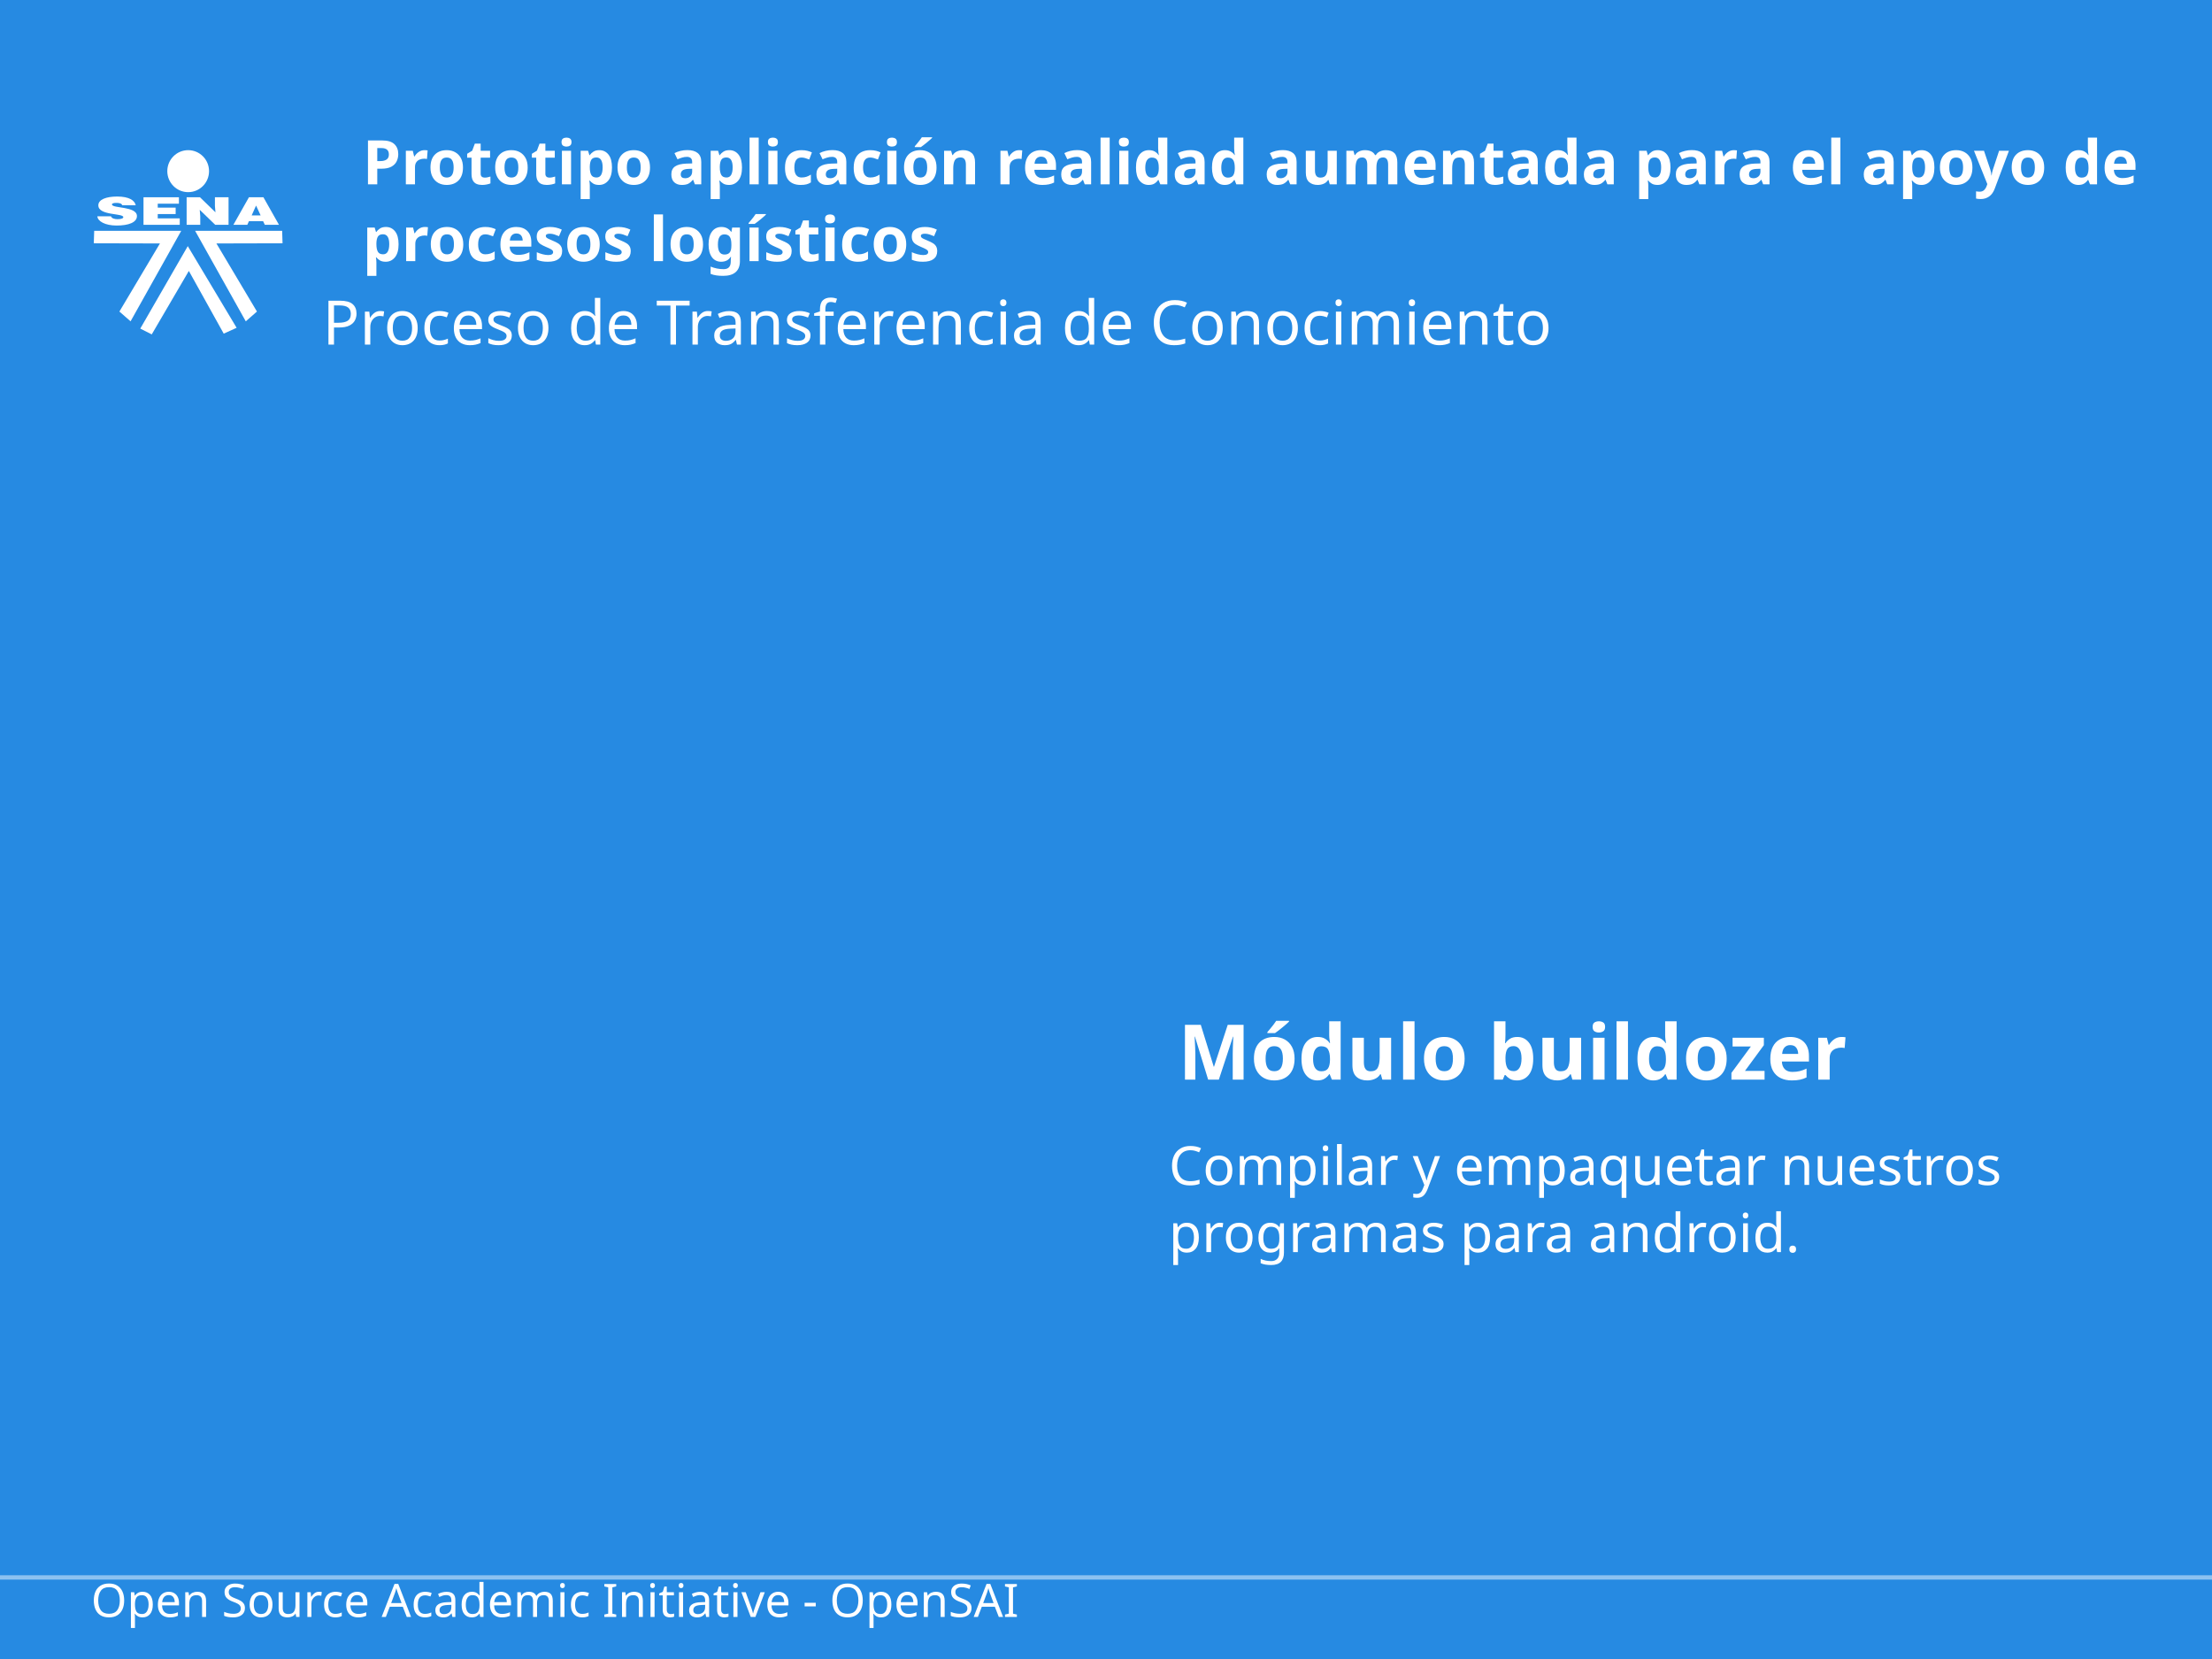
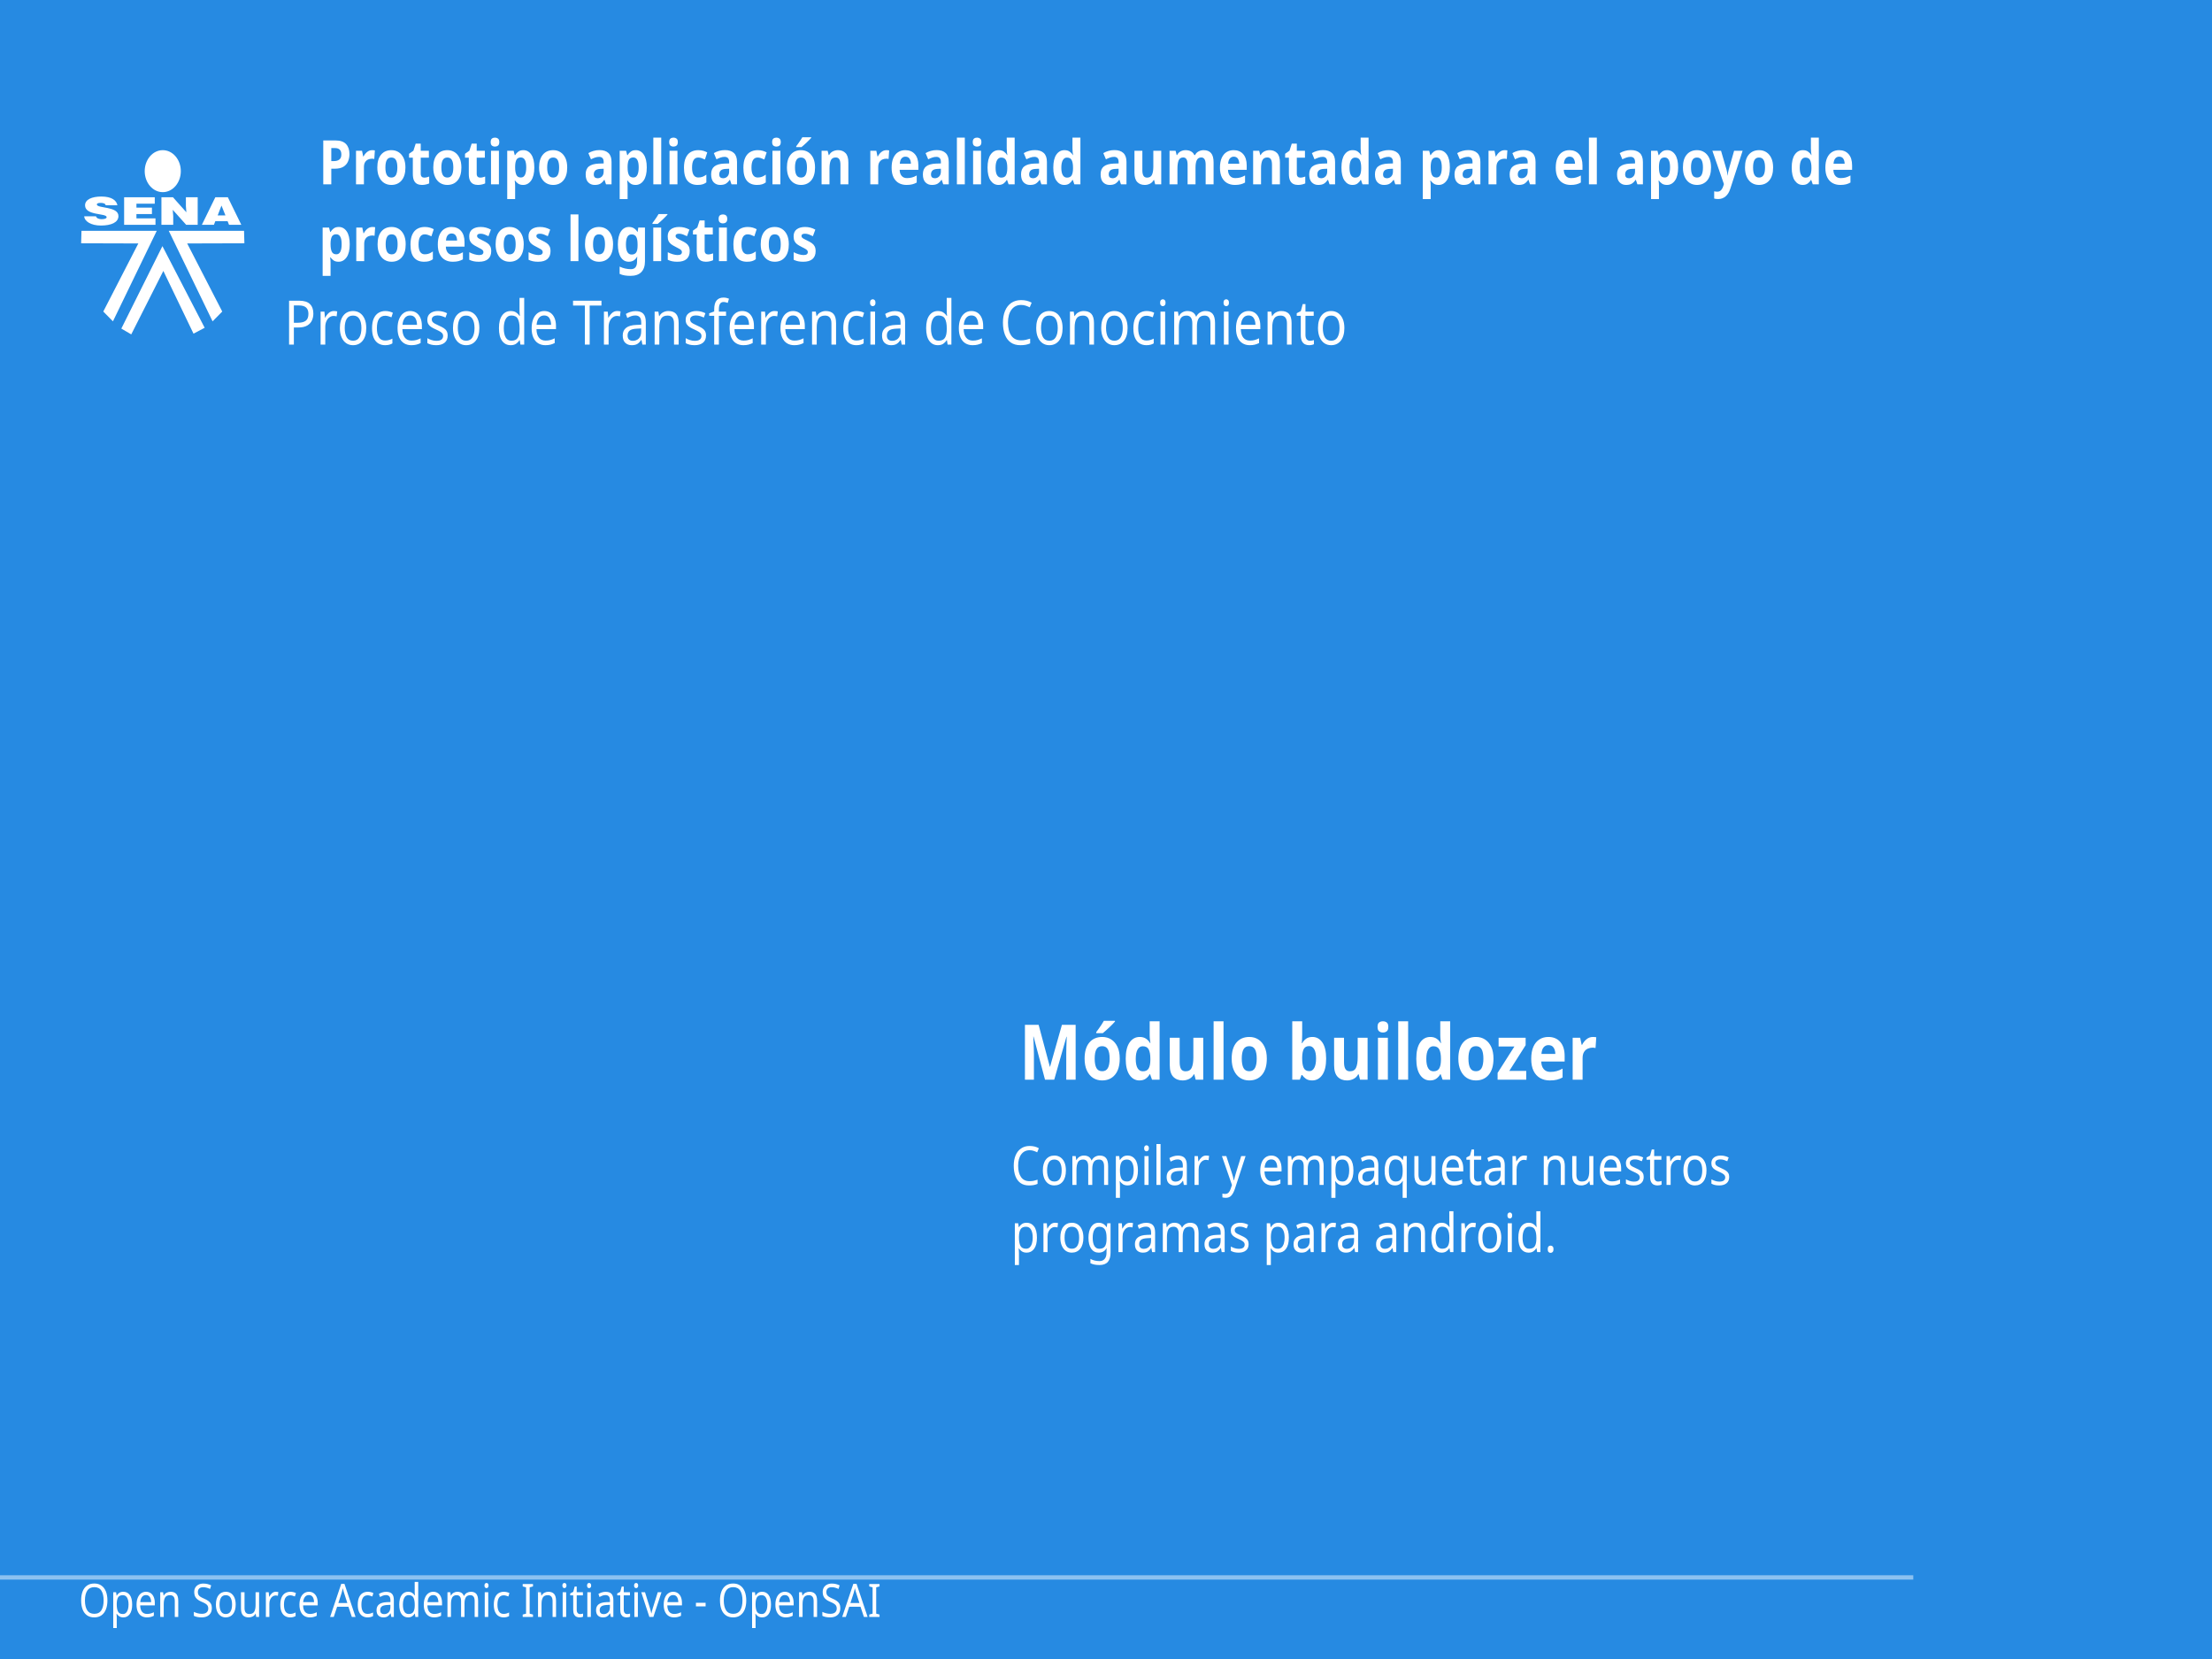
<svg xmlns="http://www.w3.org/2000/svg" xmlns:xlink="http://www.w3.org/1999/xlink" height="1152" id="svg2383" version="1.0" width="1536" viewBox="0 0 1440 1080">
  <defs id="defs2385">
    <linearGradient id="linearGradient3190">
      <stop id="stop3192" offset="0" style="stop-color:#324da7;stop-opacity:1" />
      <stop id="stop3194" offset="1" style="stop-color:#324da7;stop-opacity:0;" />
    </linearGradient>
    <linearGradient id="linearGradient3267">
      <stop id="stop3269" offset="0" style="stop-color:#0000ff;stop-opacity:0" />
      <stop id="stop3275" offset="0.488" style="stop-color:#ffffff;stop-opacity:1" />
      <stop id="stop3271" offset="1" style="stop-color:#0000ff;stop-opacity:0;" />
    </linearGradient>
    <linearGradient gradientTransform="matrix(0.4475832,0,0,1.159409,-317.7284,-354.2385)" gradientUnits="userSpaceOnUse" id="linearGradient3273" x1="333.266" x2="1668.856" xlink:href="#linearGradient3267" y1="671.267" y2="671.267" />
    <linearGradient gradientTransform="matrix(0.4475832,0,0,1.159409,-317.7285,-255.9335)" gradientUnits="userSpaceOnUse" id="linearGradient3463" x1="333.266" x2="1668.856" xlink:href="#linearGradient3267" y1="671.267" y2="671.267" />
    <linearGradient gradientTransform="translate(-480.0017)" gradientUnits="userSpaceOnUse" id="linearGradient3196" x1="1917.672" x2="1622.826" xlink:href="#linearGradient3190" y1="542.599" y2="542.599" />
    <linearGradient gradientTransform="matrix(-1,0,0,1,1920.003,0.0777)" gradientUnits="userSpaceOnUse" id="linearGradient3200" x1="1917.672" x2="1622.826" xlink:href="#linearGradient3190" y1="542.599" y2="542.599" />
    <linearGradient gradientTransform="matrix(-1,0,0,1,1920.003,0.0777)" gradientUnits="userSpaceOnUse" id="linearGradient2439" x1="1917.672" x2="1622.826" xlink:href="#linearGradient3190" y1="542.599" y2="542.599" />
    <linearGradient gradientTransform="translate(-480.0017)" gradientUnits="userSpaceOnUse" id="linearGradient2437" x1="1917.672" x2="1622.826" xlink:href="#linearGradient3190" y1="542.599" y2="542.599" />
    <linearGradient gradientTransform="matrix(0.4475832,0,0,1.159409,-317.7285,-255.9335)" gradientUnits="userSpaceOnUse" id="linearGradient2435" x1="333.266" x2="1668.856" xlink:href="#linearGradient3267" y1="671.267" y2="671.267" />
    <linearGradient gradientTransform="matrix(0.4475832,0,0,1.159409,-317.7284,-354.2385)" gradientUnits="userSpaceOnUse" id="linearGradient2433" x1="333.266" x2="1668.856" xlink:href="#linearGradient3267" y1="671.267" y2="671.267" />
    <linearGradient id="linearGradient3248">
      <stop id="stop3250" offset="0" style="stop-color:#33c0cf;stop-opacity:1;" />
      <stop id="stop3252" offset="1" style="stop-color:#33c0cf;stop-opacity:0;" />
    </linearGradient>
    <linearGradient id="linearGradient3134">
      <stop id="stop3136" offset="0" style="stop-color:#33bfcf;stop-opacity:1;" />
      <stop id="stop3138" offset="1" style="stop-color:#33bfcf;stop-opacity:0;" />
    </linearGradient>
    <linearGradient gradientTransform="matrix(23.79352,0,0,0.9705387,379.9114,12.2879)" gradientUnits="userSpaceOnUse" y2="320.617" x2="-7.071" y1="416.076" x1="-6.566" id="linearGradient3042-2" xlink:href="#linearGradient3134" />
    <linearGradient gradientUnits="userSpaceOnUse" y2="-1.185" x2="64.081" y1="70.977" x1="-52.988" id="linearGradient3254" xlink:href="#linearGradient3248" />
    <linearGradient y2="363.779" x2="-1.885" y1="452.533" x1="15.067" gradientTransform="matrix(4.887721,0,0,0.7001744,255.6428,312.4339)" gradientUnits="userSpaceOnUse" id="linearGradient3393-8" xlink:href="#linearGradient3134" />
  </defs>
  <g id="layer2">
-     <rect id="rect3951" width="1440" height="1080" x="-1.1368684e-13" y="1.1368684e-13" style="fill:#268ae2;fill-opacity:1;stroke-width:0.715" />
-     <rect style="opacity:0.469;fill:#ffffff;fill-opacity:1;stroke:none;stroke-width:1.235" id="rect3113" width="1440" height="2.828" x="0" y="1025.488" />
-     <text xml:space="preserve" style="font-style:normal;font-weight:normal;line-height:0%;font-family:sans-serif;letter-spacing:0px;word-spacing:0px;fill:#ffffff;fill-opacity:1;stroke:none;stroke-width:2.982" x="59.245" y="982.498" id="text3000-1-36">
-       <tspan x="59.245" y="982.498" style="font-style:normal;font-variant:normal;font-weight:normal;font-stretch:normal;font-size:119.298px;line-height:1.25;font-family:sans-serif;-inkscape-font-specification:Sans;text-align:start;text-anchor:start;fill:#ffffff;stroke-width:2.982" id="tspan3921-5"> </tspan>
-       <tspan x="59.245" y="1052.613" style="font-style:normal;font-variant:normal;font-weight:normal;font-stretch:normal;font-size:30px;line-height:1.25;font-family:Sawasdee;-inkscape-font-specification:'Sawasdee, Normal';font-variant-ligatures:normal;font-variant-caps:normal;font-variant-numeric:normal;font-feature-settings:normal;text-align:start;writing-mode:lr-tb;text-anchor:start;fill:#ffffff;stroke-width:2.982" id="tspan3223-3">Open Source Academic Initiative - OpenSAI</tspan>
+     <rect id="rect3951" width="1446.215" height="1080" x="-1.1368684e-13" y="1.1368684e-13" style="fill:#268ae2;fill-opacity:1;stroke-width:0.717" />
+     <rect style="opacity:0.469;fill:#ffffff;fill-opacity:1;stroke:none;stroke-width:1.148" id="rect3113" width="1245.529" height="2.828" x="-1.5353297e-14" y="1025.488" />
+     <text xml:space="preserve" style="font-style:normal;font-weight:normal;font-size:11.16px;line-height:0%;font-family:sans-serif;letter-spacing:0px;word-spacing:0px;fill:#ffffff;fill-opacity:1;stroke:none;stroke-width:2.774" x="55.099" y="913.75" id="text3000-1-36" transform="scale(0.9300274,1.075237)">
+       <tspan x="55.099" y="913.75" style="font-style:normal;font-variant:normal;font-weight:normal;font-stretch:normal;font-size:110.95px;line-height:1.25;font-family:sans-serif;-inkscape-font-specification:Sans;text-align:start;text-anchor:start;fill:#ffffff;stroke-width:2.774" id="tspan3921-5"> </tspan>
+       <tspan x="55.099" y="978.959" style="font-style:normal;font-variant:normal;font-weight:normal;font-stretch:normal;font-size:27.901px;line-height:1.25;font-family:Sawasdee;-inkscape-font-specification:'Sawasdee, Normal';font-variant-ligatures:normal;font-variant-caps:normal;font-variant-numeric:normal;font-feature-settings:normal;text-align:start;writing-mode:lr-tb;text-anchor:start;fill:#ffffff;stroke-width:2.774" id="tspan3223-3">Open Source Academic Initiative - OpenSAI</tspan>
    </text>
-     <g id="g352" transform="translate(36.04733,-33.91747)">
-       <g id="g371">
+     <g id="g352" transform="matrix(0.864951,0,0,1,31.17918,-33.91747)">
+       <g id="g371" transform="translate(3.75)">
        <text xml:space="preserve" style="font-style:normal;font-weight:normal;line-height:0%;font-family:sans-serif;letter-spacing:0px;word-spacing:0px;fill:#000000;fill-opacity:1;stroke:none;stroke-width:1" x="199.91" y="153.903" id="text3000-1">
          <tspan id="tspan359" x="199.91" y="153.903" style="font-style:normal;font-variant:normal;font-weight:bold;font-stretch:normal;font-size:40px;line-height:1.25;font-family:Sawasdee;-inkscape-font-specification:'Sawasdee, Bold';font-variant-ligatures:normal;font-variant-caps:normal;font-variant-numeric:normal;font-feature-settings:normal;text-align:start;writing-mode:lr-tb;text-anchor:start;fill:#ffffff;stroke-width:1">Prototipo aplicación realidad aumentada para el apoyo de </tspan>
          <tspan id="tspan363" x="199.91" y="203.903" style="font-style:normal;font-variant:normal;font-weight:bold;font-stretch:normal;font-size:40px;line-height:1.25;font-family:Sawasdee;-inkscape-font-specification:'Sawasdee, Bold';font-variant-ligatures:normal;font-variant-caps:normal;font-variant-numeric:normal;font-feature-settings:normal;text-align:start;writing-mode:lr-tb;text-anchor:start;fill:#ffffff;stroke-width:1">procesos logísticos</tspan>
          <tspan x="199.91" y="253.903" style="font-style:normal;font-variant:normal;font-weight:normal;font-stretch:normal;font-size:40px;line-height:1.25;font-family:sans-serif;-inkscape-font-specification:Sans;text-align:start;text-anchor:start;fill:#ffffff;stroke-width:1" id="tspan3223"> </tspan>
        </text>
        <text xml:space="preserve" style="font-style:normal;font-weight:normal;line-height:0%;font-family:sans-serif;letter-spacing:0px;word-spacing:0px;fill:#000000;fill-opacity:1;stroke:none;stroke-width:1" x="588.074" y="258.237" id="text3000">
          <tspan x="588.074" y="258.237" style="font-style:normal;font-variant:normal;font-weight:normal;font-stretch:normal;font-size:40px;line-height:1.25;font-family:Sawasdee;-inkscape-font-specification:'Sawasdee, Normal';font-variant-ligatures:normal;font-variant-caps:normal;font-variant-numeric:normal;font-feature-settings:normal;text-align:center;writing-mode:lr-tb;text-anchor:middle;fill:#ffffff;stroke-width:1" id="tspan3088">Proceso de Transferencia de Conocimiento</tspan>
        </text>
      </g>
      <g id="g208" transform="translate(-63.67159,75.23768)">
        <g style="fill:#ffffff;fill-rule:evenodd" id="g3919" transform="matrix(1.25,0,0,1.25,87.59485,52.97106)">
          <g style="fill:#ffffff" transform="matrix(0.8843404,0,0,0.8897222,-102.2247,-597.4297)" id="g4">
            <g style="fill:#ffffff" id="g6">
              <path id="path8" d="m 184.451,686.881 c 0,6.789 -5.503,12.291 -12.291,12.291 -6.788,0 -12.291,-5.502 -12.291,-12.291 0,-6.787 5.503,-12.29 12.291,-12.29 6.788,0 12.291,5.503 12.291,12.29 z" style="fill:#ffffff;stroke:none" />
              <g style="fill:#ffffff" id="g10">
                <path id="path12" d="m 133.317,706.844 c -0.142,-0.56 -0.604,-0.896 -1.208,-1.098 -0.603,-0.201 -1.35,-0.291 -2.167,-0.291 -1.847,0 -2.664,0.336 -2.664,0.919 0,2.418 14.706,0.918 14.706,6.786 0,3.74 -4.938,5.554 -11.97,5.554 -6.749,0 -11.155,-2.486 -11.332,-5.397 h 8.028 c 0.178,0.582 0.675,1.007 1.385,1.276 0.675,0.269 1.563,0.403 2.38,0.403 2.096,0 3.481,-0.425 3.481,-1.187 0,-2.441 -14.705,-0.761 -14.705,-6.92 0,-3.427 4.688,-5.152 11.082,-5.152 7.105,0 10.337,2.285 10.941,5.107 z" style="fill:#ffffff;stroke:none" />
                <path id="path14" d="m 145.856,718.289 v -16.126 h 20.852 v 3.762 h -12.469 v 2.308 h 10.55 v 3.762 h -10.55 v 2.531 h 12.966 v 3.763 z" style="fill:#ffffff;stroke:none" />
                <path id="path16" d="m 188.233,710.965 -0.319,-3.673 v -5.129 h 8.027 v 16.126 h -7.85 l -9.129,-8.78 0.32,3.673 v 5.107 h -8.029 v -16.126 h 7.851 z" style="fill:#ffffff;stroke:none" />
                <path id="path18" d="m 198.783,718.289 9.165,-16.126 h 8.525 l 9.165,16.126 h -8.348 l -0.995,-2.128 h -8.347 l -0.96,2.128 z m 13.357,-11.266 -2.594,5.778 h 5.293 z" style="fill:#ffffff;stroke:none" />
              </g>
              <g style="fill:#ffffff" id="g20">
                <path id="path22" d="m 227.501,721.801 h -51.254 l 29.834,52.983 6.578,-5.728 -23.866,-39.857 38.946,-0.096 z" style="fill:#ffffff;stroke:none" />
                <path id="path24" d="m 116.819,721.801 h 51.254 l -29.834,52.983 -6.578,-5.728 23.866,-39.857 -38.946,-0.096 z" style="fill:#ffffff;stroke:none" />
                <path id="path26" d="m 143.949,779.036 27.975,-48.268 28.767,47.795 -7.596,3.429 -20.536,-36.71 -21.856,37.148 z" style="fill:#ffffff;stroke:none" />
              </g>
            </g>
          </g>
        </g>
      </g>
    </g>
  </g>
  <g id="layer1" transform="translate(0.0019328)">
-     <text xml:space="preserve" style="font-style:normal;font-weight:normal;line-height:0%;font-family:sans-serif;letter-spacing:0px;word-spacing:0px;fill:#000000;fill-opacity:1;stroke:none" x="753.906" y="702.853" id="text3000-7">
-       <tspan x="753.906" y="702.853" style="font-style:normal;font-variant:normal;font-weight:bold;font-stretch:normal;font-size:50px;line-height:1.25;font-family:Sawasdee;-inkscape-font-specification:'Sawasdee Bold';text-align:start;text-anchor:start;fill:#ffffff" id="tspan3084"> Módulo buildozer </tspan>
+     <text xml:space="preserve" style="font-style:normal;font-weight:normal;font-size:11.16px;line-height:0%;font-family:sans-serif;letter-spacing:0px;word-spacing:0px;fill:#000000;fill-opacity:1;stroke:none;stroke-width:0.93" x="701.153" y="653.673" id="text3000-7" transform="scale(0.9300274,1.075237)">
+       <tspan x="701.153" y="653.673" style="font-style:normal;font-variant:normal;font-weight:bold;font-stretch:normal;font-size:46.501px;line-height:1.25;font-family:Sawasdee;-inkscape-font-specification:'Sawasdee Bold';text-align:start;text-anchor:start;fill:#ffffff;stroke-width:0.93" id="tspan3084"> Módulo buildozer </tspan>
    </text>
-     <g id="g3398">
+     <g id="g3398" transform="matrix(0.864951,0,0,1,-2.6102277e-4,0)">
      <text id="text3000-7-83" y="728.715" x="760.838" style="font-style:normal;font-weight:normal;line-height:0%;font-family:sans-serif;letter-spacing:0px;word-spacing:0px;fill:#ffffff;fill-opacity:1;stroke:none;stroke-width:1" xml:space="preserve">
        <tspan id="tspan3088-4-1" style="font-style:normal;font-variant:normal;font-weight:normal;font-stretch:normal;font-size:32px;line-height:1.25;font-family:sans-serif;-inkscape-font-specification:Sans;text-align:start;text-anchor:start;fill:#ffffff;stroke-width:1" y="728.715" x="760.838"> </tspan>
        <tspan style="font-style:normal;font-variant:normal;font-weight:normal;font-stretch:normal;font-size:35px;line-height:1.25;font-family:Sawasdee;-inkscape-font-specification:Sawasdee;text-align:start;text-anchor:start;fill:#ffffff;stroke-width:1" y="771.369" x="760.838" id="tspan3399">Compilar y empaquetar nuestros</tspan>
        <tspan style="font-style:normal;font-variant:normal;font-weight:normal;font-stretch:normal;font-size:35px;line-height:1.25;font-family:Sawasdee;-inkscape-font-specification:Sawasdee;text-align:start;text-anchor:start;fill:#ffffff;stroke-width:1" y="815.119" x="760.838" id="tspan3400">programas para android.</tspan>
      </text>
    </g>
    <flowRoot xml:space="preserve" id="flowRoot3394" style="font-style:normal;font-weight:normal;line-height:0.01%;font-family:sans-serif;letter-spacing:0px;word-spacing:0px;fill:#000000;fill-opacity:1;stroke:none;stroke-width:1px;stroke-linecap:butt;stroke-linejoin:miter;stroke-opacity:1">
      <flowRegion id="flowRegion3396">
        <rect id="rect3398" width="1111.484" height="576.734" x="-1155.678" y="1154.21" />
      </flowRegion>
      <flowPara id="flowPara3400" style="font-size:40px;line-height:1.25"> </flowPara>
    </flowRoot>
  </g>
</svg>
